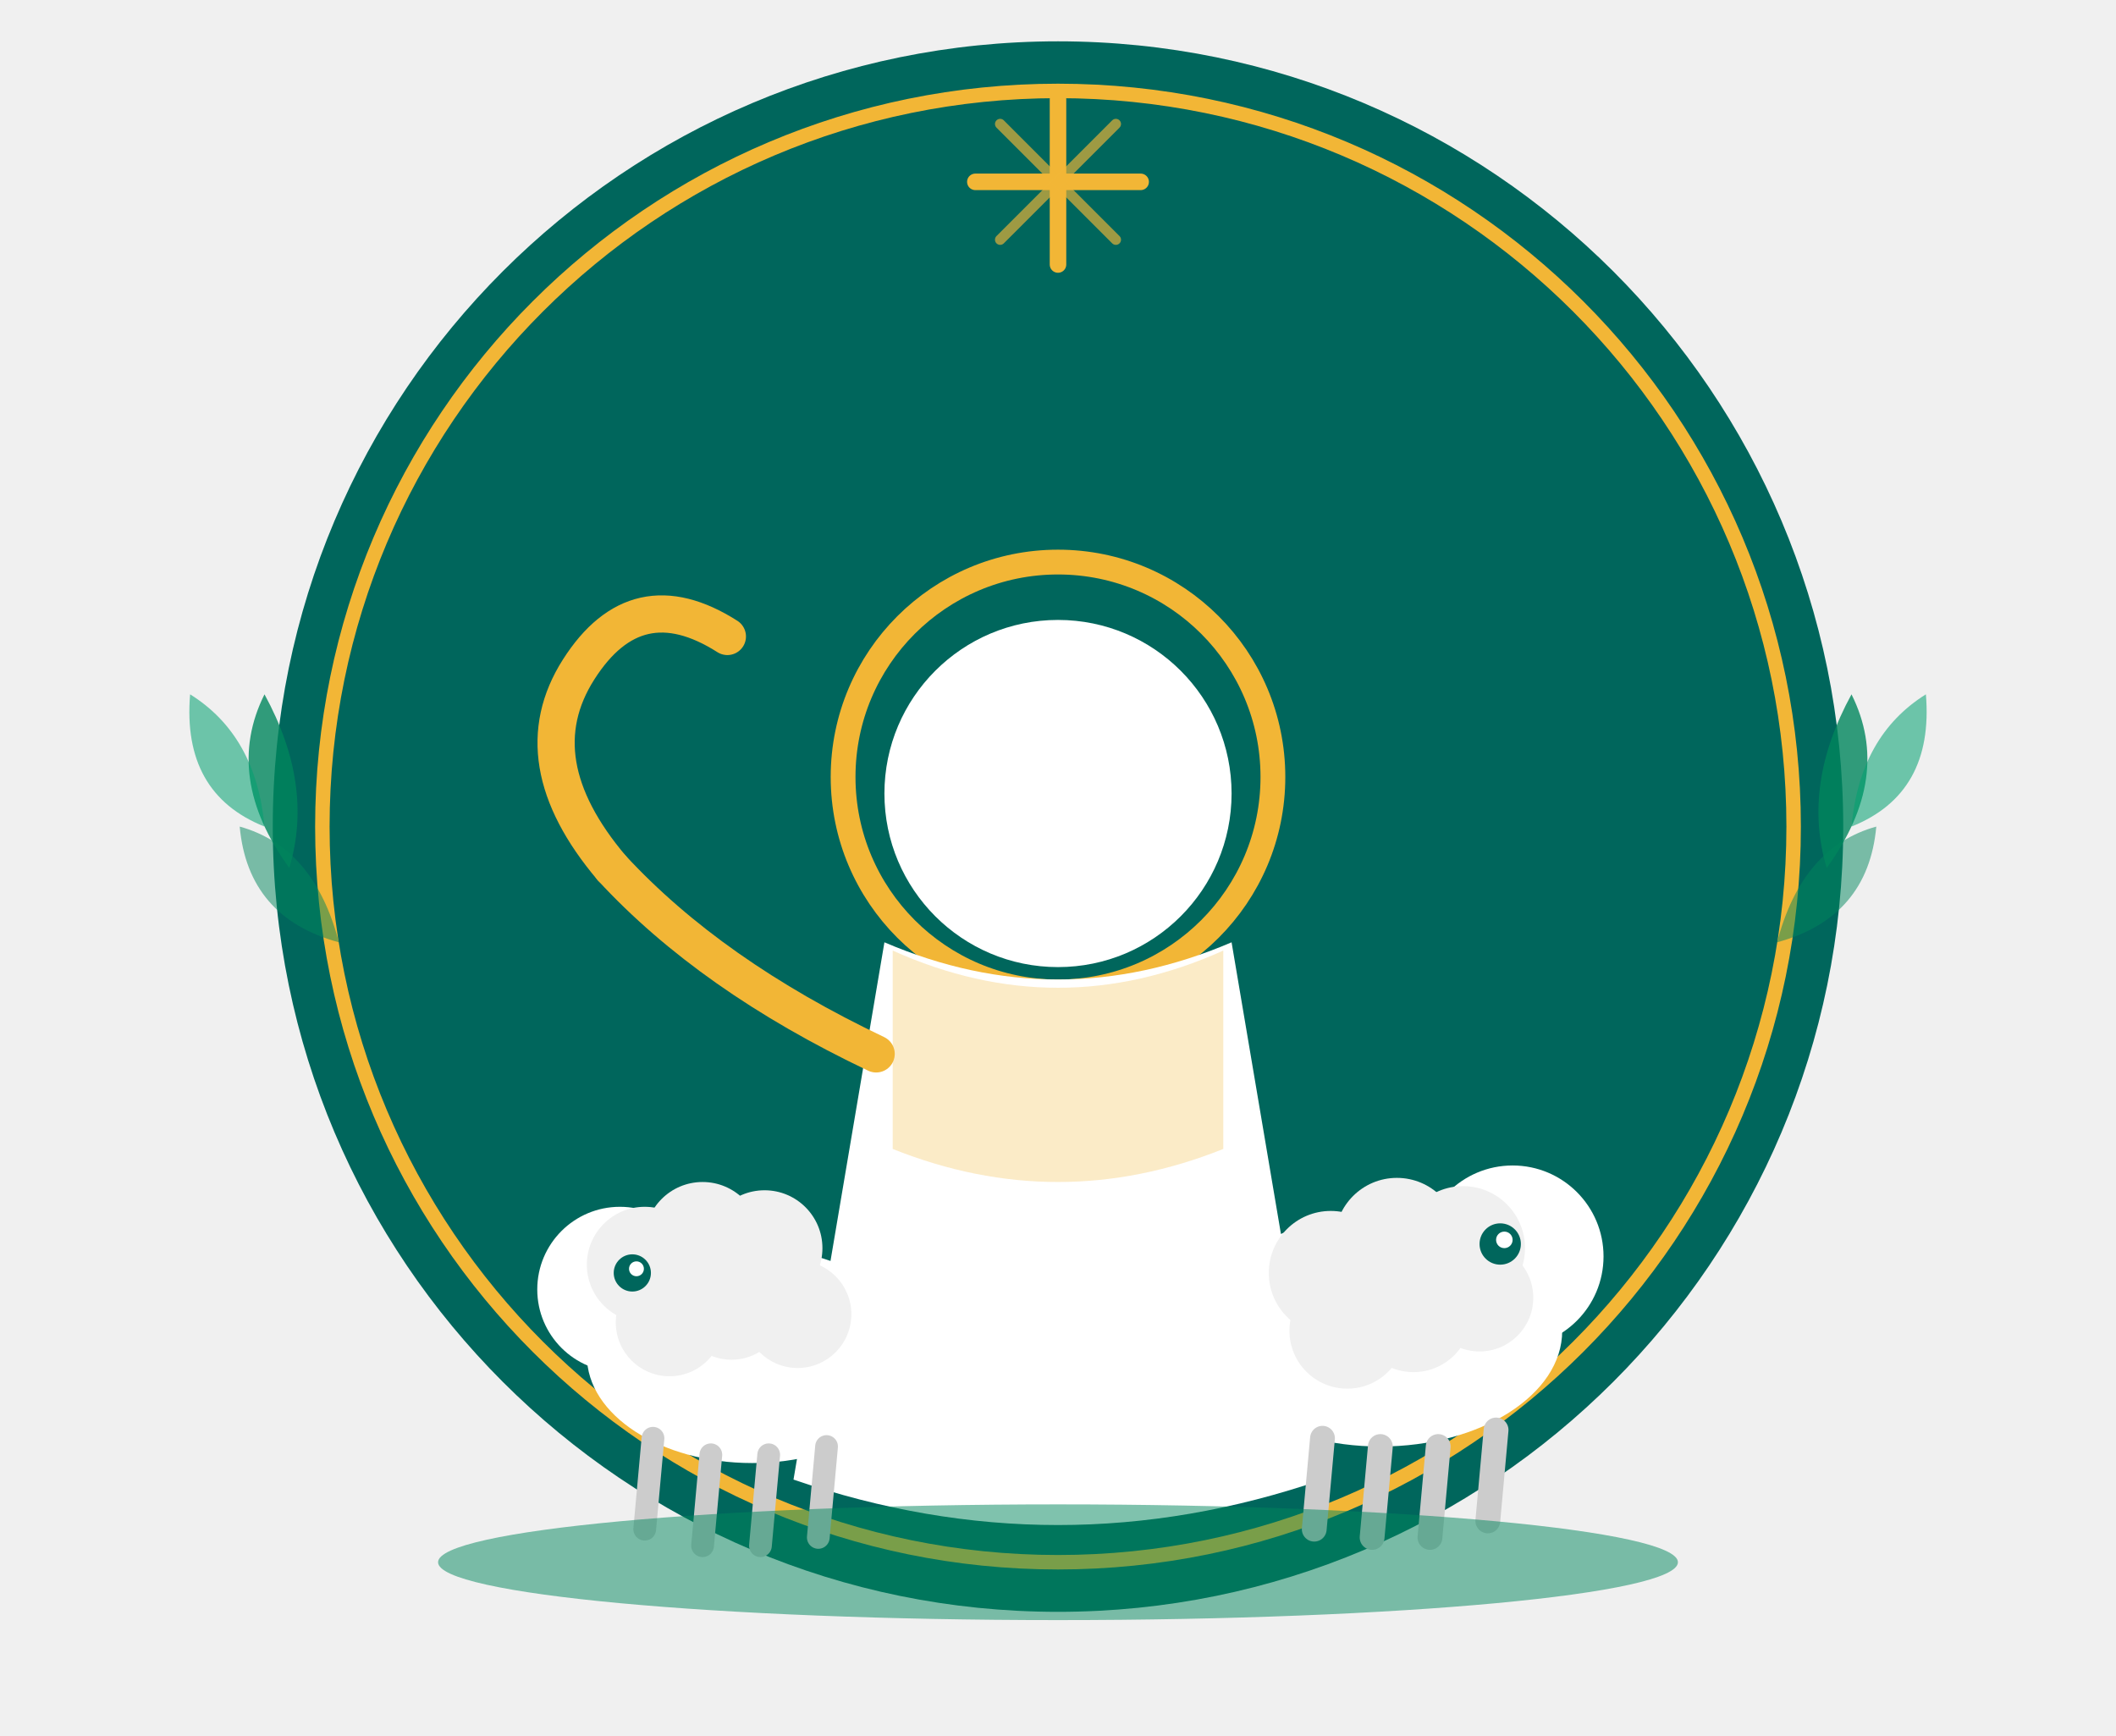
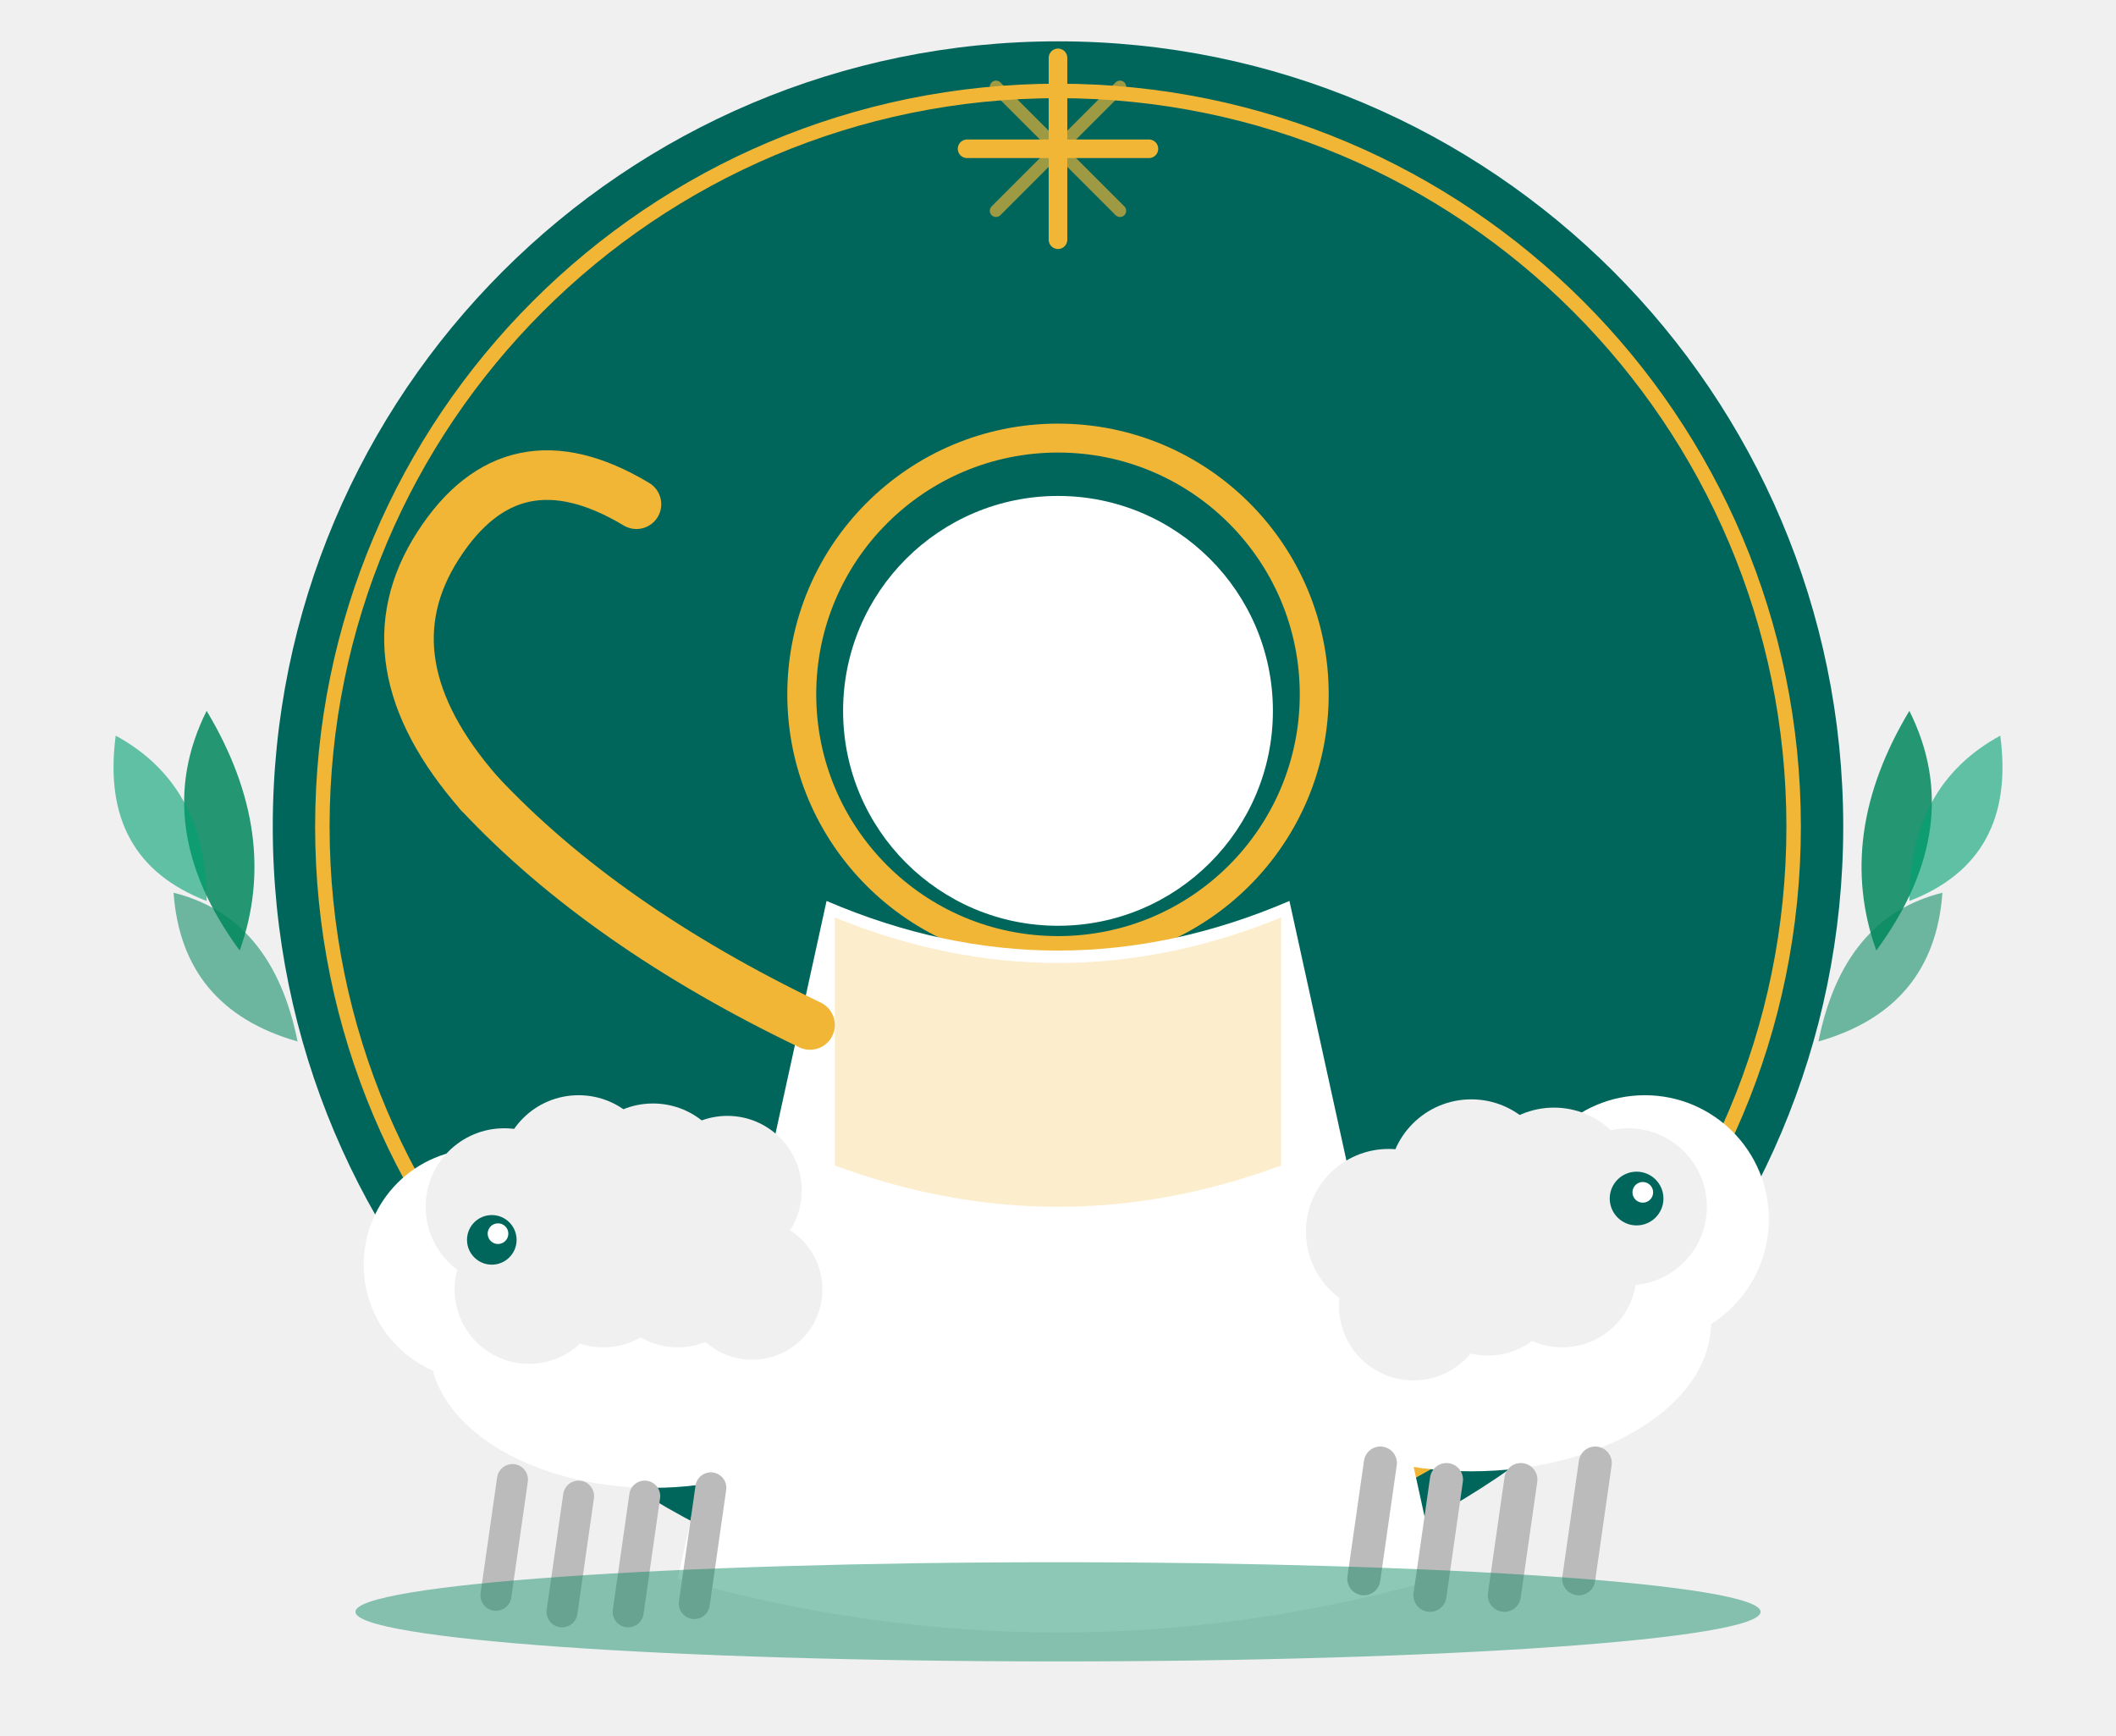
<svg xmlns="http://www.w3.org/2000/svg" width="512" height="420" viewBox="0 0 512 420">
  <circle cx="256" cy="200" r="190" fill="#00665C" />
  <circle cx="256" cy="200" r="178" fill="none" stroke="#F2B636" stroke-width="3.5" />
-   <g transform="translate(256,44)">
-     <line x1="0" y1="-20" x2="0" y2="20" stroke="#F2B636" stroke-width="4" stroke-linecap="round" />
-     <line x1="-20" y1="0" x2="20" y2="0" stroke="#F2B636" stroke-width="4" stroke-linecap="round" />
-     <line x1="-14" y1="-14" x2="14" y2="14" stroke="#F2B636" stroke-width="2.5" stroke-linecap="round" opacity="0.65" />
-     <line x1="14" y1="-14" x2="-14" y2="14" stroke="#F2B636" stroke-width="2.5" stroke-linecap="round" opacity="0.65" />
+   <g transform="translate(256,36)">
+     <line x1="0" y1="-22" x2="0" y2="22" stroke="#F2B636" stroke-width="4.5" stroke-linecap="round" />
+     <line x1="-22" y1="0" x2="22" y2="0" stroke="#F2B636" stroke-width="4.5" stroke-linecap="round" />
+     <line x1="-15" y1="-15" x2="15" y2="15" stroke="#F2B636" stroke-width="3" stroke-linecap="round" opacity="0.65" />
+     <line x1="15" y1="-15" x2="-15" y2="15" stroke="#F2B636" stroke-width="3" stroke-linecap="round" opacity="0.65" />
  </g>
-   <path d="M70,210 Q54,188 64,168 Q76,190 70,210 Z" fill="#00865C" opacity="0.8" />
-   <path d="M64,200 Q44,192 46,168 Q62,178 64,200 Z" fill="#00a070" opacity="0.55" />
-   <path d="M82,228 Q60,222 58,200 Q76,205 82,228 Z" fill="#00865C" opacity="0.5" />
-   <path d="M442,210 Q458,188 448,168 Q436,190 442,210 Z" fill="#00865C" opacity="0.8" />
-   <path d="M448,200 Q468,192 466,168 Q450,178 448,200 Z" fill="#00a070" opacity="0.55" />
-   <path d="M430,228 Q452,222 454,200 Q436,205 430,228 Z" fill="#00865C" opacity="0.5" />
-   <circle cx="256" cy="188" r="52" fill="none" stroke="#F2B636" stroke-width="6" />
-   <circle cx="256" cy="192" r="42" fill="white" />
-   <path d="M214,228 Q256,246 298,228 L320,358 Q256,380 192,358 Z" fill="white" />
-   <path d="M216,230 Q256,248 296,230 L296,278 Q256,294 216,278 Z" fill="#F2B636" opacity="0.28" />
-   <path d="M212,255 Q172,236 148,210" fill="none" stroke="#F2B636" stroke-width="9" stroke-linecap="round" />
-   <path d="M148,210 Q126,184 140,162 Q154,140 176,154" fill="none" stroke="#F2B636" stroke-width="9" stroke-linecap="round" />
-   <ellipse cx="334" cy="322" rx="44" ry="28" fill="white" />
-   <circle cx="366" cy="304" r="22" fill="white" />
-   <circle cx="322" cy="308" r="15" fill="#f0f0f0" />
-   <circle cx="338" cy="300" r="15" fill="#f0f0f0" />
-   <circle cx="354" cy="302" r="15" fill="#f0f0f0" />
-   <circle cx="326" cy="322" r="14" fill="#f0f0f0" />
-   <circle cx="342" cy="318" r="14" fill="#f0f0f0" />
-   <circle cx="358" cy="314" r="13" fill="#f0f0f0" />
-   <circle cx="363" cy="301" r="5" fill="#00665C" />
-   <circle cx="364" cy="300" r="2" fill="white" />
-   <line x1="320" y1="348" x2="318" y2="370" stroke="#ccc" stroke-width="6" stroke-linecap="round" />
-   <line x1="334" y1="350" x2="332" y2="372" stroke="#ccc" stroke-width="6" stroke-linecap="round" />
-   <line x1="348" y1="350" x2="346" y2="372" stroke="#ccc" stroke-width="6" stroke-linecap="round" />
-   <line x1="362" y1="346" x2="360" y2="368" stroke="#ccc" stroke-width="6" stroke-linecap="round" />
-   <ellipse cx="182" cy="328" rx="40" ry="26" fill="white" />
-   <circle cx="150" cy="312" r="20" fill="white" />
-   <circle cx="156" cy="306" r="14" fill="#f0f0f0" />
-   <circle cx="170" cy="300" r="14" fill="#f0f0f0" />
-   <circle cx="185" cy="302" r="14" fill="#f0f0f0" />
-   <circle cx="162" cy="320" r="13" fill="#f0f0f0" />
-   <circle cx="177" cy="316" r="13" fill="#f0f0f0" />
-   <circle cx="193" cy="318" r="13" fill="#f0f0f0" />
-   <circle cx="153" cy="308" r="4.5" fill="#00665C" />
-   <circle cx="154" cy="307" r="1.8" fill="white" />
-   <line x1="158" y1="348" x2="156" y2="370" stroke="#ccc" stroke-width="5.5" stroke-linecap="round" />
-   <line x1="172" y1="352" x2="170" y2="374" stroke="#ccc" stroke-width="5.5" stroke-linecap="round" />
-   <line x1="186" y1="352" x2="184" y2="374" stroke="#ccc" stroke-width="5.5" stroke-linecap="round" />
-   <line x1="200" y1="350" x2="198" y2="372" stroke="#ccc" stroke-width="5.5" stroke-linecap="round" />
-   <ellipse cx="256" cy="378" rx="150" ry="14" fill="#00865C" opacity="0.5" />
+   <path d="M58,230 Q36,200 50,172 Q68,202 58,230 Z" fill="#00865C" opacity="0.85" />
+   <path d="M50,218 Q24,208 28,178 Q50,190 50,218 Z" fill="#00a070" opacity="0.6" />
+   <path d="M72,252 Q44,244 42,216 Q66,222 72,252 Z" fill="#00865C" opacity="0.55" />
+   <path d="M454,230 Q476,200 462,172 Q444,202 454,230 Z" fill="#00865C" opacity="0.85" />
+   <path d="M462,218 Q488,208 484,178 Q462,190 462,218 Z" fill="#00a070" opacity="0.6" />
+   <path d="M440,252 Q468,244 470,216 Q446,222 440,252 Z" fill="#00865C" opacity="0.55" />
+   <circle cx="256" cy="168" r="62" fill="none" stroke="#F2B636" stroke-width="7" />
+   <circle cx="256" cy="172" r="52" fill="white" />
+   <path d="M200,218 Q256,242 312,218 L348,382 Q256,408 164,382 Z" fill="white" />
+   <path d="M202,222 Q256,244 310,222 L310,282 Q256,302 202,282 Z" fill="#F2B636" opacity="0.25" />
+   <path d="M196,248 Q146,224 116,192" fill="none" stroke="#F2B636" stroke-width="12" stroke-linecap="round" />
+   <path d="M116,192 Q88,160 106,132 Q124,104 154,122" fill="none" stroke="#F2B636" stroke-width="12" stroke-linecap="round" />
+   <ellipse cx="356" cy="320" rx="58" ry="36" fill="white" />
+   <circle cx="398" cy="295" r="30" fill="white" />
+   <circle cx="336" cy="298" r="20" fill="#f0f0f0" />
+   <circle cx="356" cy="286" r="20" fill="#f0f0f0" />
+   <circle cx="376" cy="288" r="20" fill="#f0f0f0" />
+   <circle cx="394" cy="292" r="19" fill="#f0f0f0" />
+   <circle cx="342" cy="316" r="18" fill="#f0f0f0" />
+   <circle cx="360" cy="310" r="18" fill="#f0f0f0" />
+   <circle cx="378" cy="308" r="18" fill="#f0f0f0" />
+   <circle cx="396" cy="290" r="6.5" fill="#00665C" />
+   <circle cx="397.5" cy="288.5" r="2.5" fill="white" />
+   <line x1="334" y1="354" x2="330" y2="382" stroke="#bbb" stroke-width="8" stroke-linecap="round" />
+   <line x1="350" y1="358" x2="346" y2="386" stroke="#bbb" stroke-width="8" stroke-linecap="round" />
+   <line x1="368" y1="358" x2="364" y2="386" stroke="#bbb" stroke-width="8" stroke-linecap="round" />
+   <line x1="386" y1="354" x2="382" y2="382" stroke="#bbb" stroke-width="8" stroke-linecap="round" />
+   <ellipse cx="158" cy="326" rx="54" ry="34" fill="white" />
+   <circle cx="116" cy="306" r="28" fill="white" />
+   <circle cx="122" cy="292" r="19" fill="#f0f0f0" />
+   <circle cx="140" cy="284" r="19" fill="#f0f0f0" />
+   <circle cx="158" cy="286" r="19" fill="#f0f0f0" />
+   <circle cx="176" cy="288" r="18" fill="#f0f0f0" />
+   <circle cx="128" cy="312" r="18" fill="#f0f0f0" />
+   <circle cx="146" cy="308" r="18" fill="#f0f0f0" />
+   <circle cx="164" cy="308" r="18" fill="#f0f0f0" />
+   <circle cx="182" cy="312" r="17" fill="#f0f0f0" />
+   <circle cx="119" cy="300" r="6" fill="#00665C" />
+   <circle cx="120.5" cy="298.5" r="2.5" fill="white" />
+   <line x1="124" y1="358" x2="120" y2="386" stroke="#bbb" stroke-width="7.5" stroke-linecap="round" />
+   <line x1="140" y1="362" x2="136" y2="390" stroke="#bbb" stroke-width="7.5" stroke-linecap="round" />
+   <line x1="156" y1="362" x2="152" y2="390" stroke="#bbb" stroke-width="7.5" stroke-linecap="round" />
+   <line x1="172" y1="360" x2="168" y2="388" stroke="#bbb" stroke-width="7.5" stroke-linecap="round" />
+   <ellipse cx="256" cy="390" rx="170" ry="12" fill="#00865C" opacity="0.45" />
</svg>
